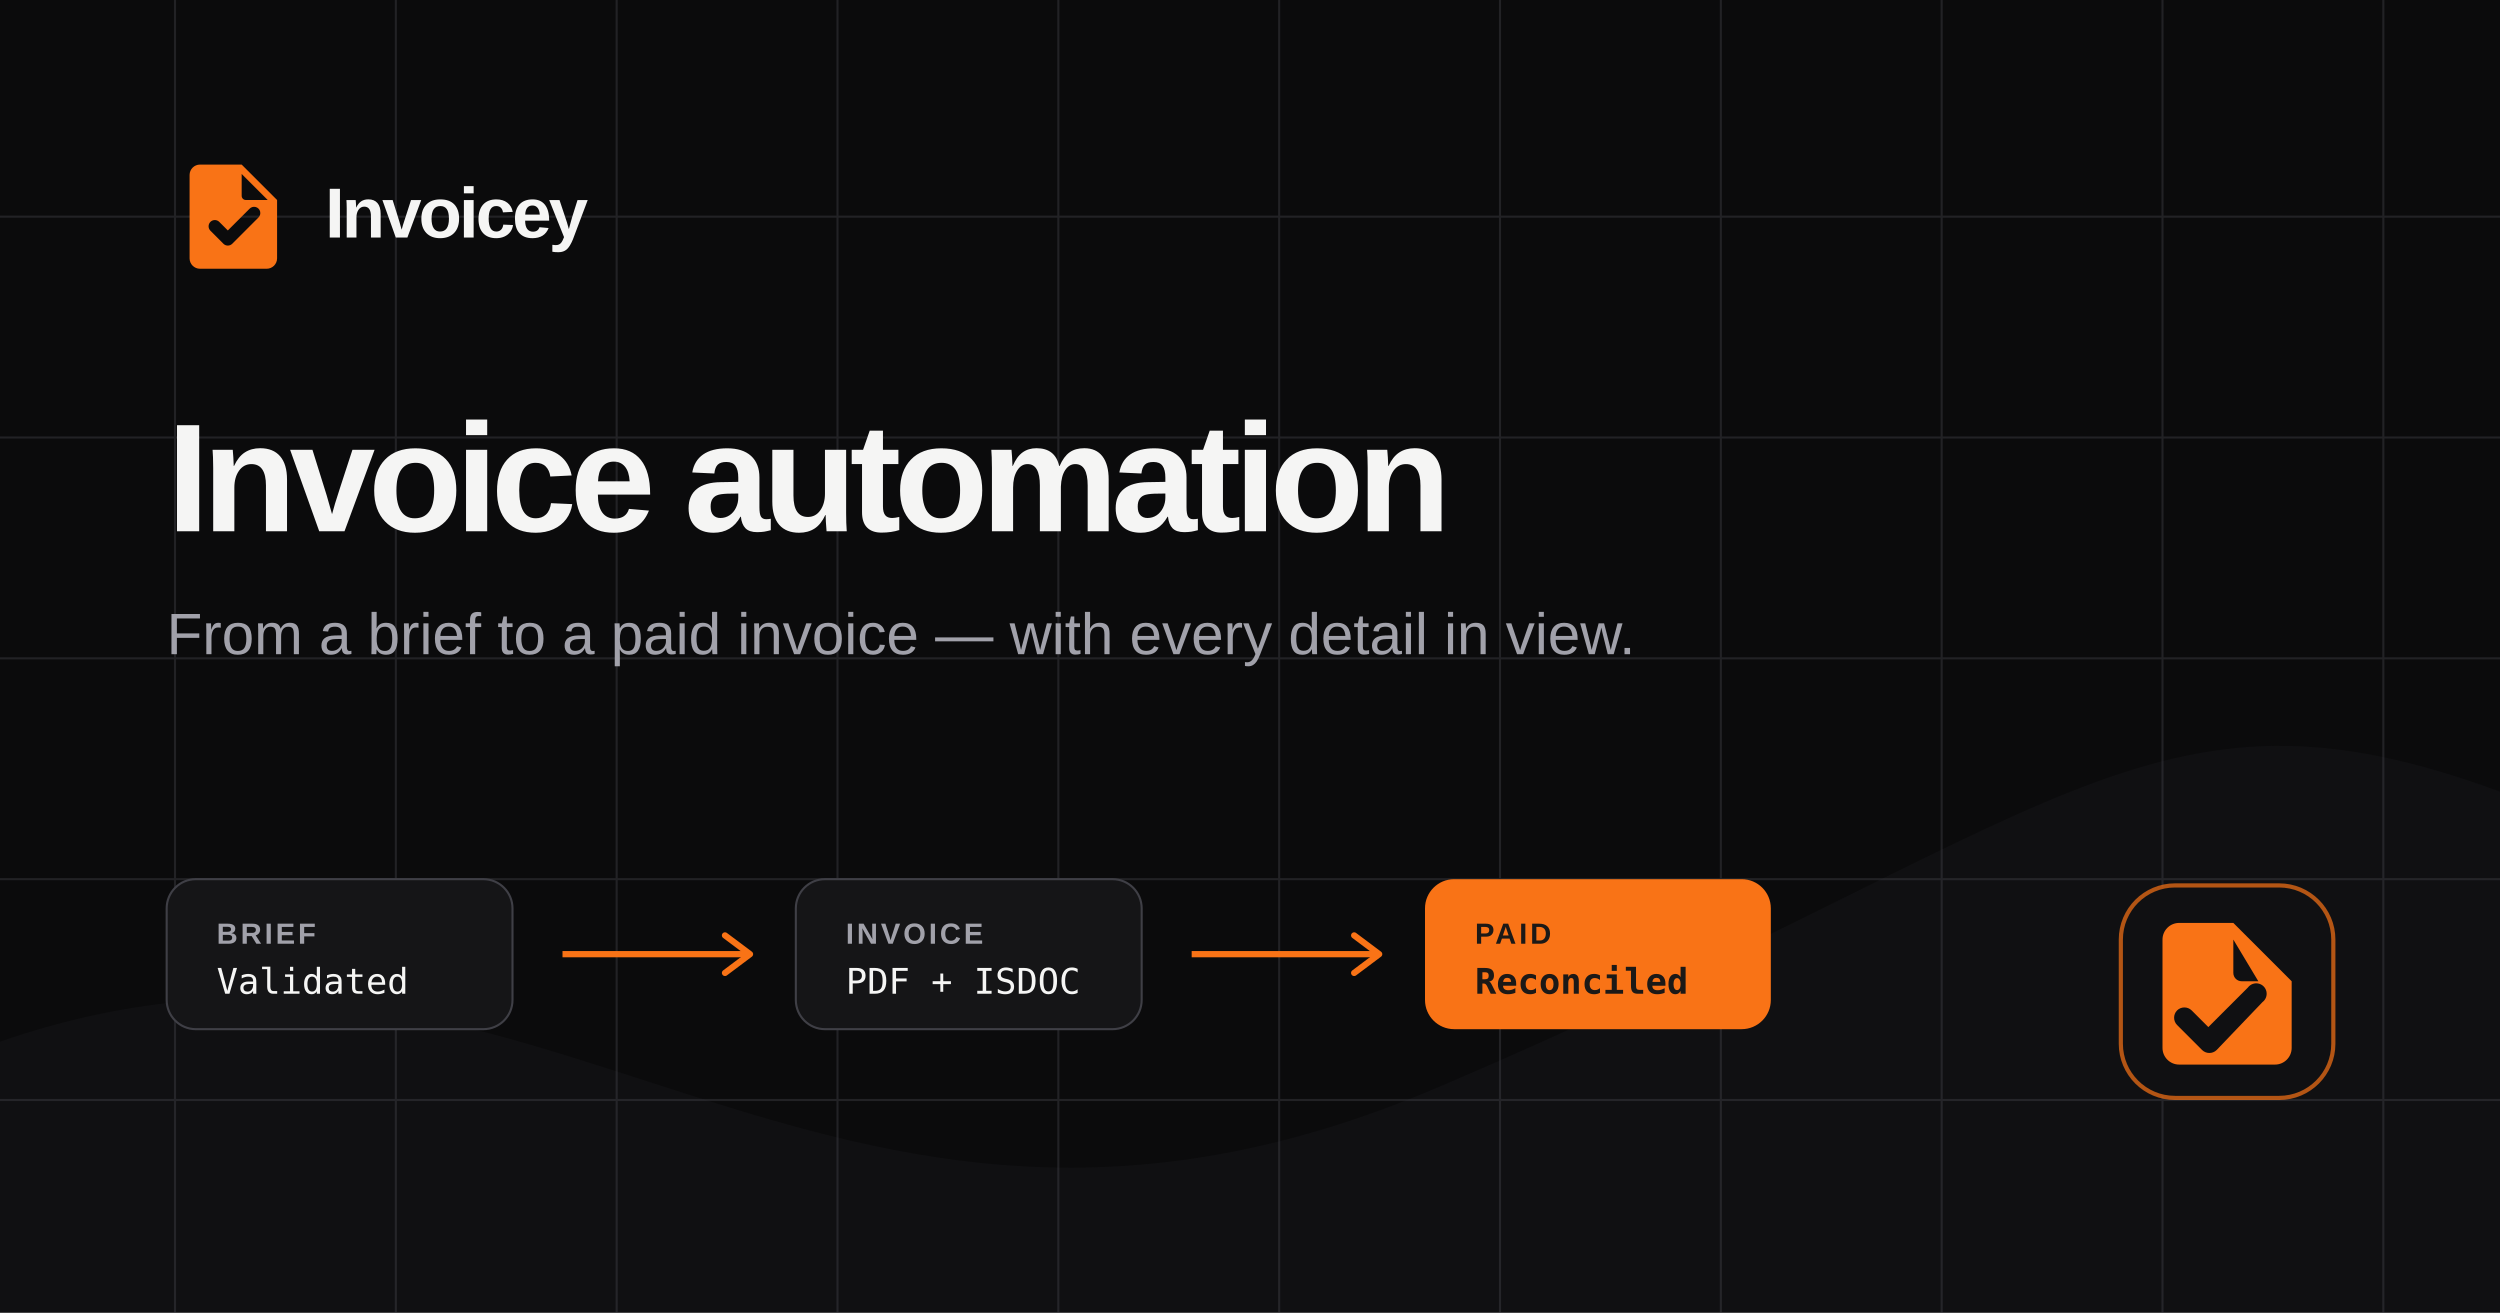
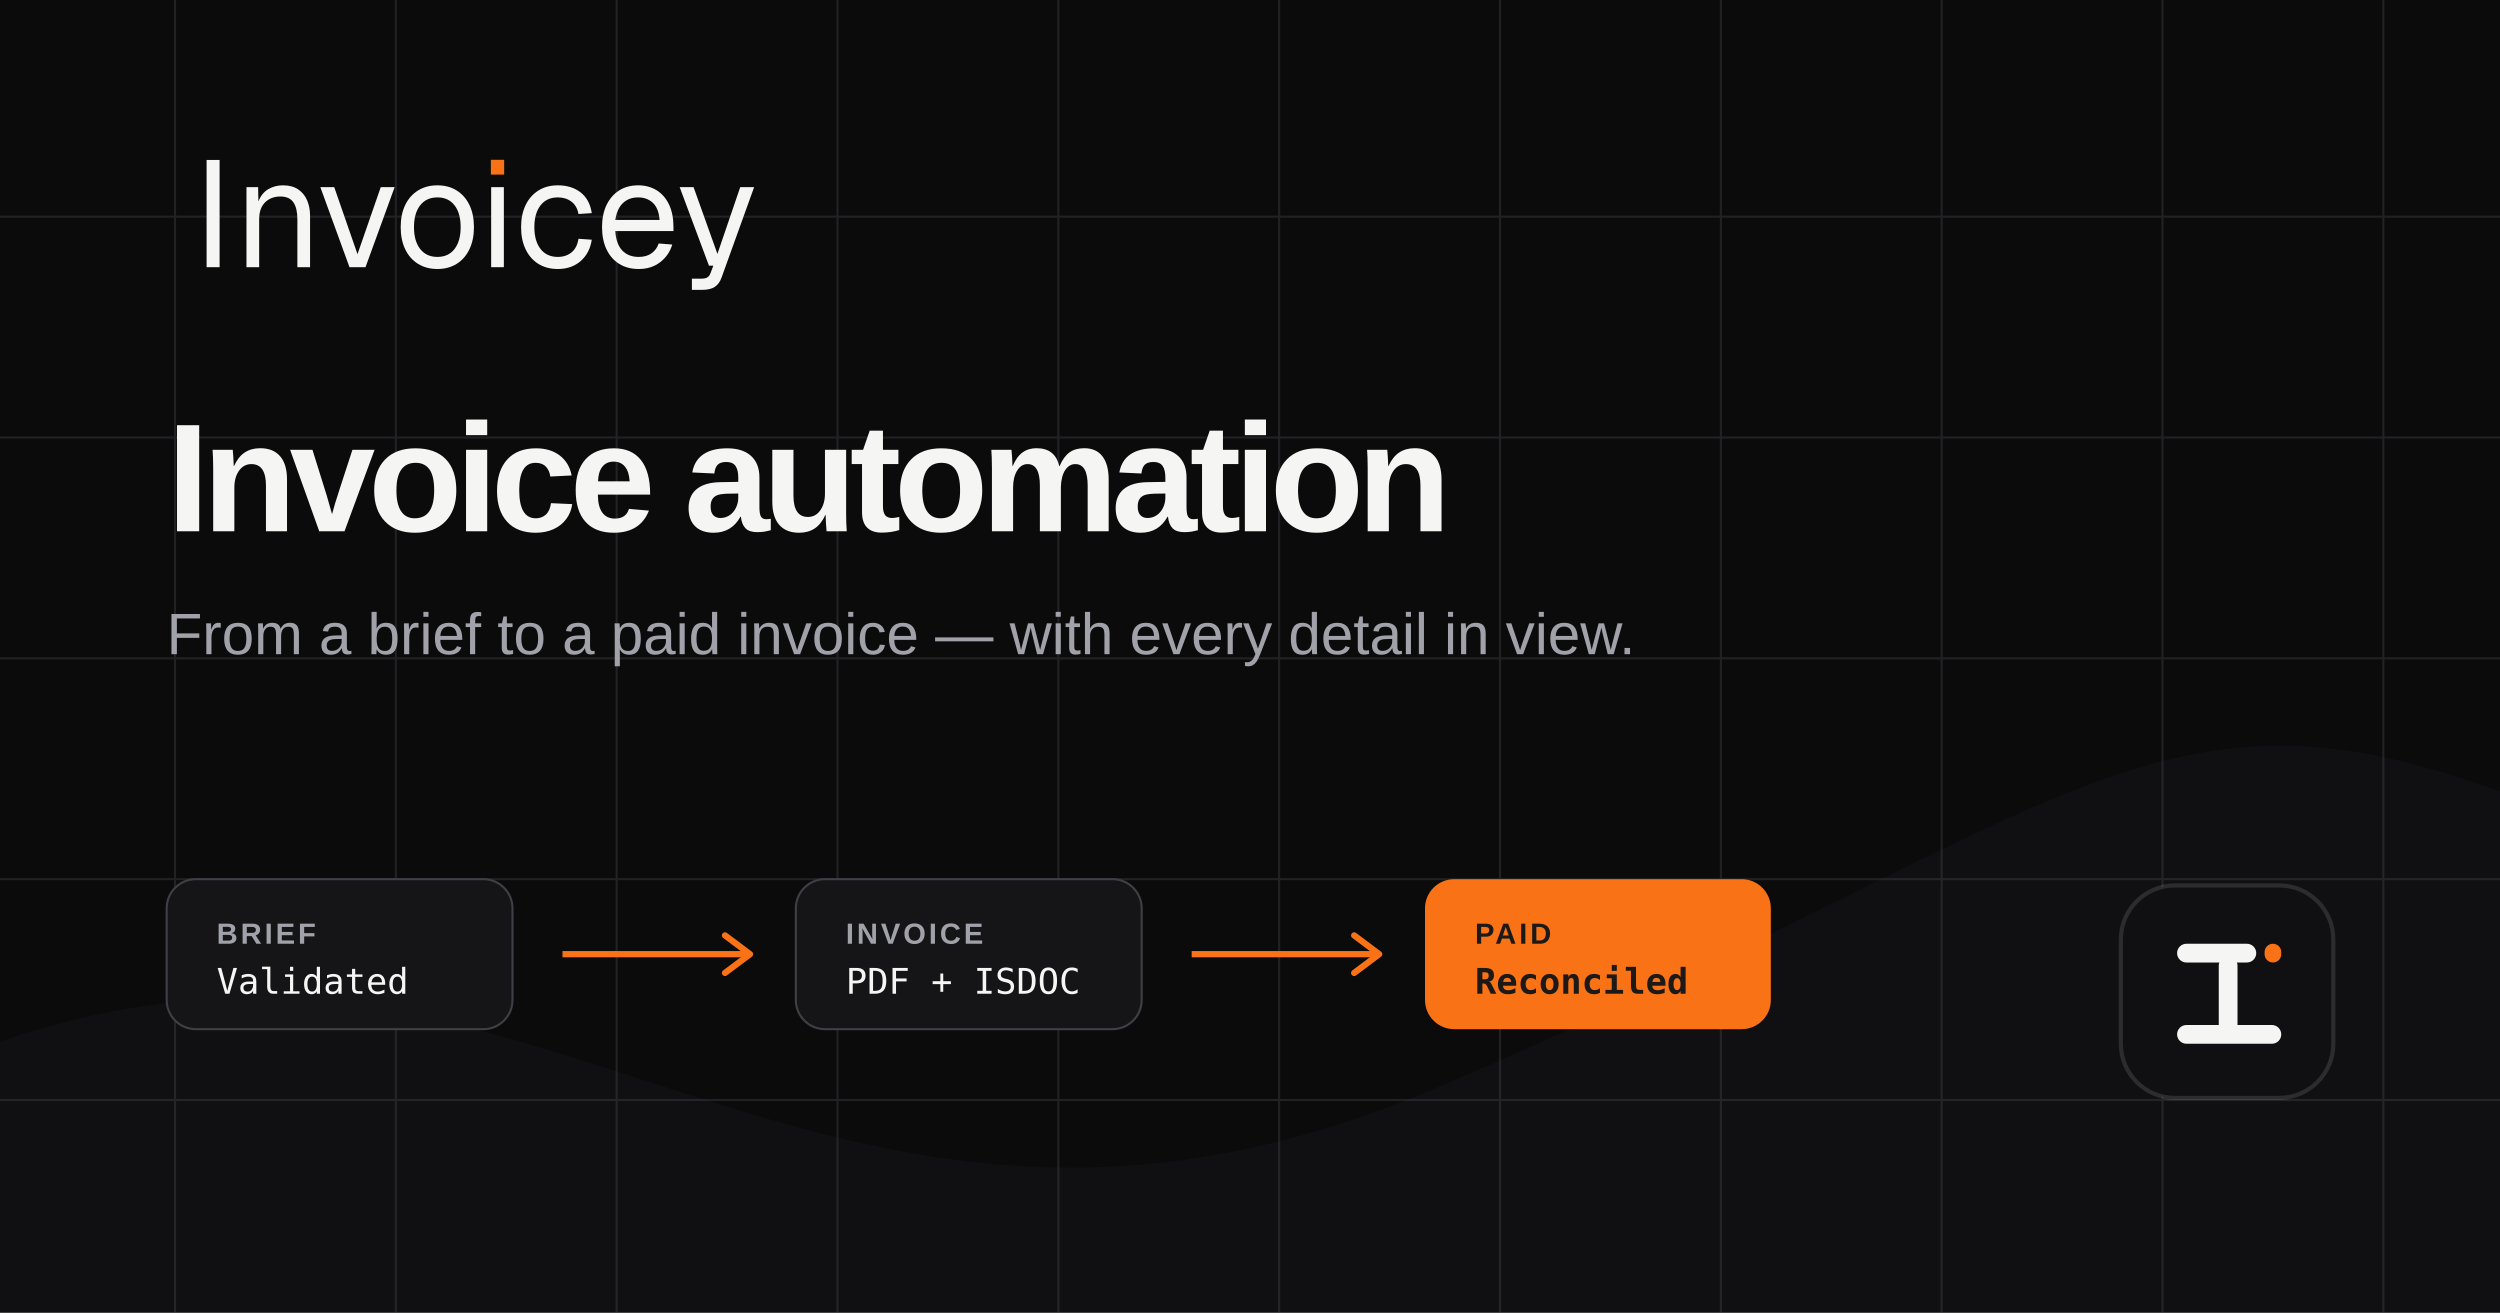
<svg xmlns="http://www.w3.org/2000/svg" width="1200" height="630" viewBox="0 0 1200 630" role="img" aria-labelledby="title description">
  <rect width="1200" height="630" fill="#0b0b0c" />
  <path d="M0 500C260 410 390 650 690 522S1032 318 1200 380V630H0Z" fill="#101012" />
  <g opacity=".32" stroke="#52525b" stroke-width="1">
    <path d="M0 104H1200M0 210H1200M0 316H1200M0 422H1200M0 528H1200" />
    <path d="M84 0V630M190 0V630M296 0V630M402 0V630M508 0V630M614 0V630M720 0V630M826 0V630M932 0V630M1038 0V630M1144 0V630" />
  </g>
-   <g transform="translate(80 72)">
-     <path fill="#f97316" d="M16 7a5 5 0 0 0-5 5v40a5 5 0 0 0 5 5h32a5 5 0 0 0 5-5V24L36 7H16Zm20 4.5L48.5 24H38a2 2 0 0 1-2-2V11.5ZM21 34.5a3 3 0 0 1 4.24 0l4.12 4.12 10.4-10.4A3 3 0 1 1 44 32.46L31.48 45a3 3 0 0 1-4.24 0L21 38.74a3 3 0 0 1 0-4.24Z" />
-     <text x="76" y="42" fill="#f5f5f4" font-family="Geist, Arial, sans-serif" font-size="34" font-weight="600" letter-spacing="-1.4">Invoicey</text>
+   <g transform="translate(80 62) scale(1.25)">
+     <g fill="#f5f5f4" transform="translate(10 53) scale(.058 -.058)">
+       <path d="M92 0L92 710L178 710L178 0Z" />
+       <path transform="translate(276)" d="M80 0L80 530L157 530L159 435Q180 490 223.5 516Q267 542 322 542Q383 542 422.5 515Q462 488 481.5 442.5Q501 397 501 341L501 0L417 0L417 317Q417 391 390.5 429.5Q364 468 304 468Q243 468 203.5 429.5Q164 391 164 317L164 0Z" />
+       <path transform="translate(823)" d="M215 0L22 530L114 530L268 86L422 530L514 530L321 0Z" />
+       <path transform="translate(1333)" d="M287 -12Q214 -12 159 22Q104 56 74 118.5Q44 181 44 265Q44 350 74 412Q104 474 159 508Q214 542 287 542Q360 542 414.5 508Q469 474 499 412Q529 350 529 265Q529 181 499 118.5Q469 56 414.5 22Q360 -12 287 -12ZM287 68Q360 68 400.5 120.5Q441 173 441 265Q441 357 400.5 409.5Q360 462 287 462Q214 462 173 409.5Q132 357 132 265Q132 173 173 120.5Q214 68 287 68Z" />
+       <path transform="translate(1896)" d="M80 0L80 530L164 530L164 0Z" />
+       <path transform="translate(2130)" d="M287 -12Q213 -12 158.5 22Q104 56 74 118.5Q44 181 44 265Q44 349 74 411Q104 473 158.5 507.5Q213 542 287 542Q379 542 439 494.5Q499 447 512 358L424 352Q415 405 378 433.5Q341 462 287 462Q214 462 173 409.5Q132 357 132 265Q132 173 173 120.5Q214 68 287 68Q341 68 378 98Q415 128 424 188L512 182Q499 94 439 41Q379 -12 287 -12Z" />
+       <path transform="translate(2666)" d="M287 -12Q212 -12 157.5 22Q103 56 73.5 118.5Q44 181 44 265Q44 349 73.5 411Q103 473 156.5 507.5Q210 542 283 542Q352 542 405 509.5Q458 477 487.5 415Q517 353 517 264L517 239L132 239Q137 154 177.5 111Q218 68 287 68Q339 68 372.5 92.5Q406 117 419 157L509 150Q488 79 429.5 33.5Q371 -12 287 -12ZM132 313L425 313Q419 390 380.5 426Q342 462 283 462Q222 462 182.5 424.5Q143 387 132 313Z" />
+       <path transform="translate(3202)" d="M103 -150L103 -76L164 -76Q192 -76 205.5 -67.5Q219 -59 226 -40L245 10L216 10L22 530L114 530L272 88L423 530L515 530L300 -67Q285 -110 255 -130Q225 -150 172 -150Z" />
+       <path transform="translate(1896)" fill="#f97316" d="M78 613L78 711L166 711L166 613Z" />
+     </g>
  </g>
  <g font-family="Geist, Arial, sans-serif">
    <text x="80" y="255" fill="#f5f5f4" font-size="74" font-weight="600" letter-spacing="-3.4">Invoice automation</text>
    <text x="80" y="314" fill="#a1a1aa" font-size="28" font-weight="400">From a brief to a paid invoice — with every detail in view.</text>
  </g>
  <g transform="translate(80 422)">
    <rect width="166" height="72" rx="14" fill="#151517" stroke="#3f3f46" />
    <text x="24" y="31" fill="#a1a1aa" font-family="Geist, Arial, sans-serif" font-size="14" font-weight="600" letter-spacing="1.4">BRIEF</text>
    <text x="24" y="55" fill="#f5f5f4" font-family="Geist Mono, monospace" font-size="17">Validated</text>
    <path d="M190 36H278" stroke="#f97316" stroke-width="3" />
    <path d="M268 27 280 36 268 45" fill="none" stroke="#f97316" stroke-width="3" stroke-linecap="round" stroke-linejoin="round" />
    <rect x="302" width="166" height="72" rx="14" fill="#151517" stroke="#3f3f46" />
    <text x="326" y="31" fill="#a1a1aa" font-family="Geist, Arial, sans-serif" font-size="14" font-weight="600" letter-spacing="1.4">INVOICE</text>
    <text x="326" y="55" fill="#f5f5f4" font-family="Geist Mono, monospace" font-size="17">PDF + ISDOC</text>
    <path d="M492 36H580" stroke="#f97316" stroke-width="3" />
    <path d="M570 27 582 36 570 45" fill="none" stroke="#f97316" stroke-width="3" stroke-linecap="round" stroke-linejoin="round" />
    <rect x="604" width="166" height="72" rx="14" fill="#f97316" />
    <text x="628" y="31" fill="#1c1917" font-family="Geist, Arial, sans-serif" font-size="14" font-weight="700" letter-spacing="1.4">PAID</text>
    <text x="628" y="55" fill="#1c1917" font-family="Geist Mono, monospace" font-size="17" font-weight="600">Reconciled</text>
  </g>
  <g transform="translate(1018 425)">
-     <rect width="102" height="102" rx="26" fill="#101012" stroke="#f97316" stroke-opacity=".7" stroke-width="2" />
-     <path fill="#f97316" d="M28 18a8 8 0 0 0-8 8v52a8 8 0 0 0 8 8h46a8 8 0 0 0 8-8V46L54 18H28Zm26 8 12 20H58a4 4 0 0 1-4-4V26Zm-27 34a5 5 0 0 1 7 0l8 8 19-19a5 5 0 1 1 7 7L46 79a5 5 0 0 1-7 0L27 67a5 5 0 0 1 0-7Z" />
+     <rect width="102" height="102" rx="26" fill="#101012" stroke="#fff" stroke-opacity=".12" stroke-width="2" />
+     <rect x="27" y="28" width="38" height="9" rx="4.5" fill="#f5f5f4" />
+     <rect x="69" y="28" width="8" height="9" rx="4" fill="#f97316" />
+     <rect x="47" y="34" width="9" height="39" rx="4.5" fill="#f5f5f4" />
+     <rect x="27" y="67" width="50" height="9" rx="4.5" fill="#f5f5f4" />
  </g>
</svg>
